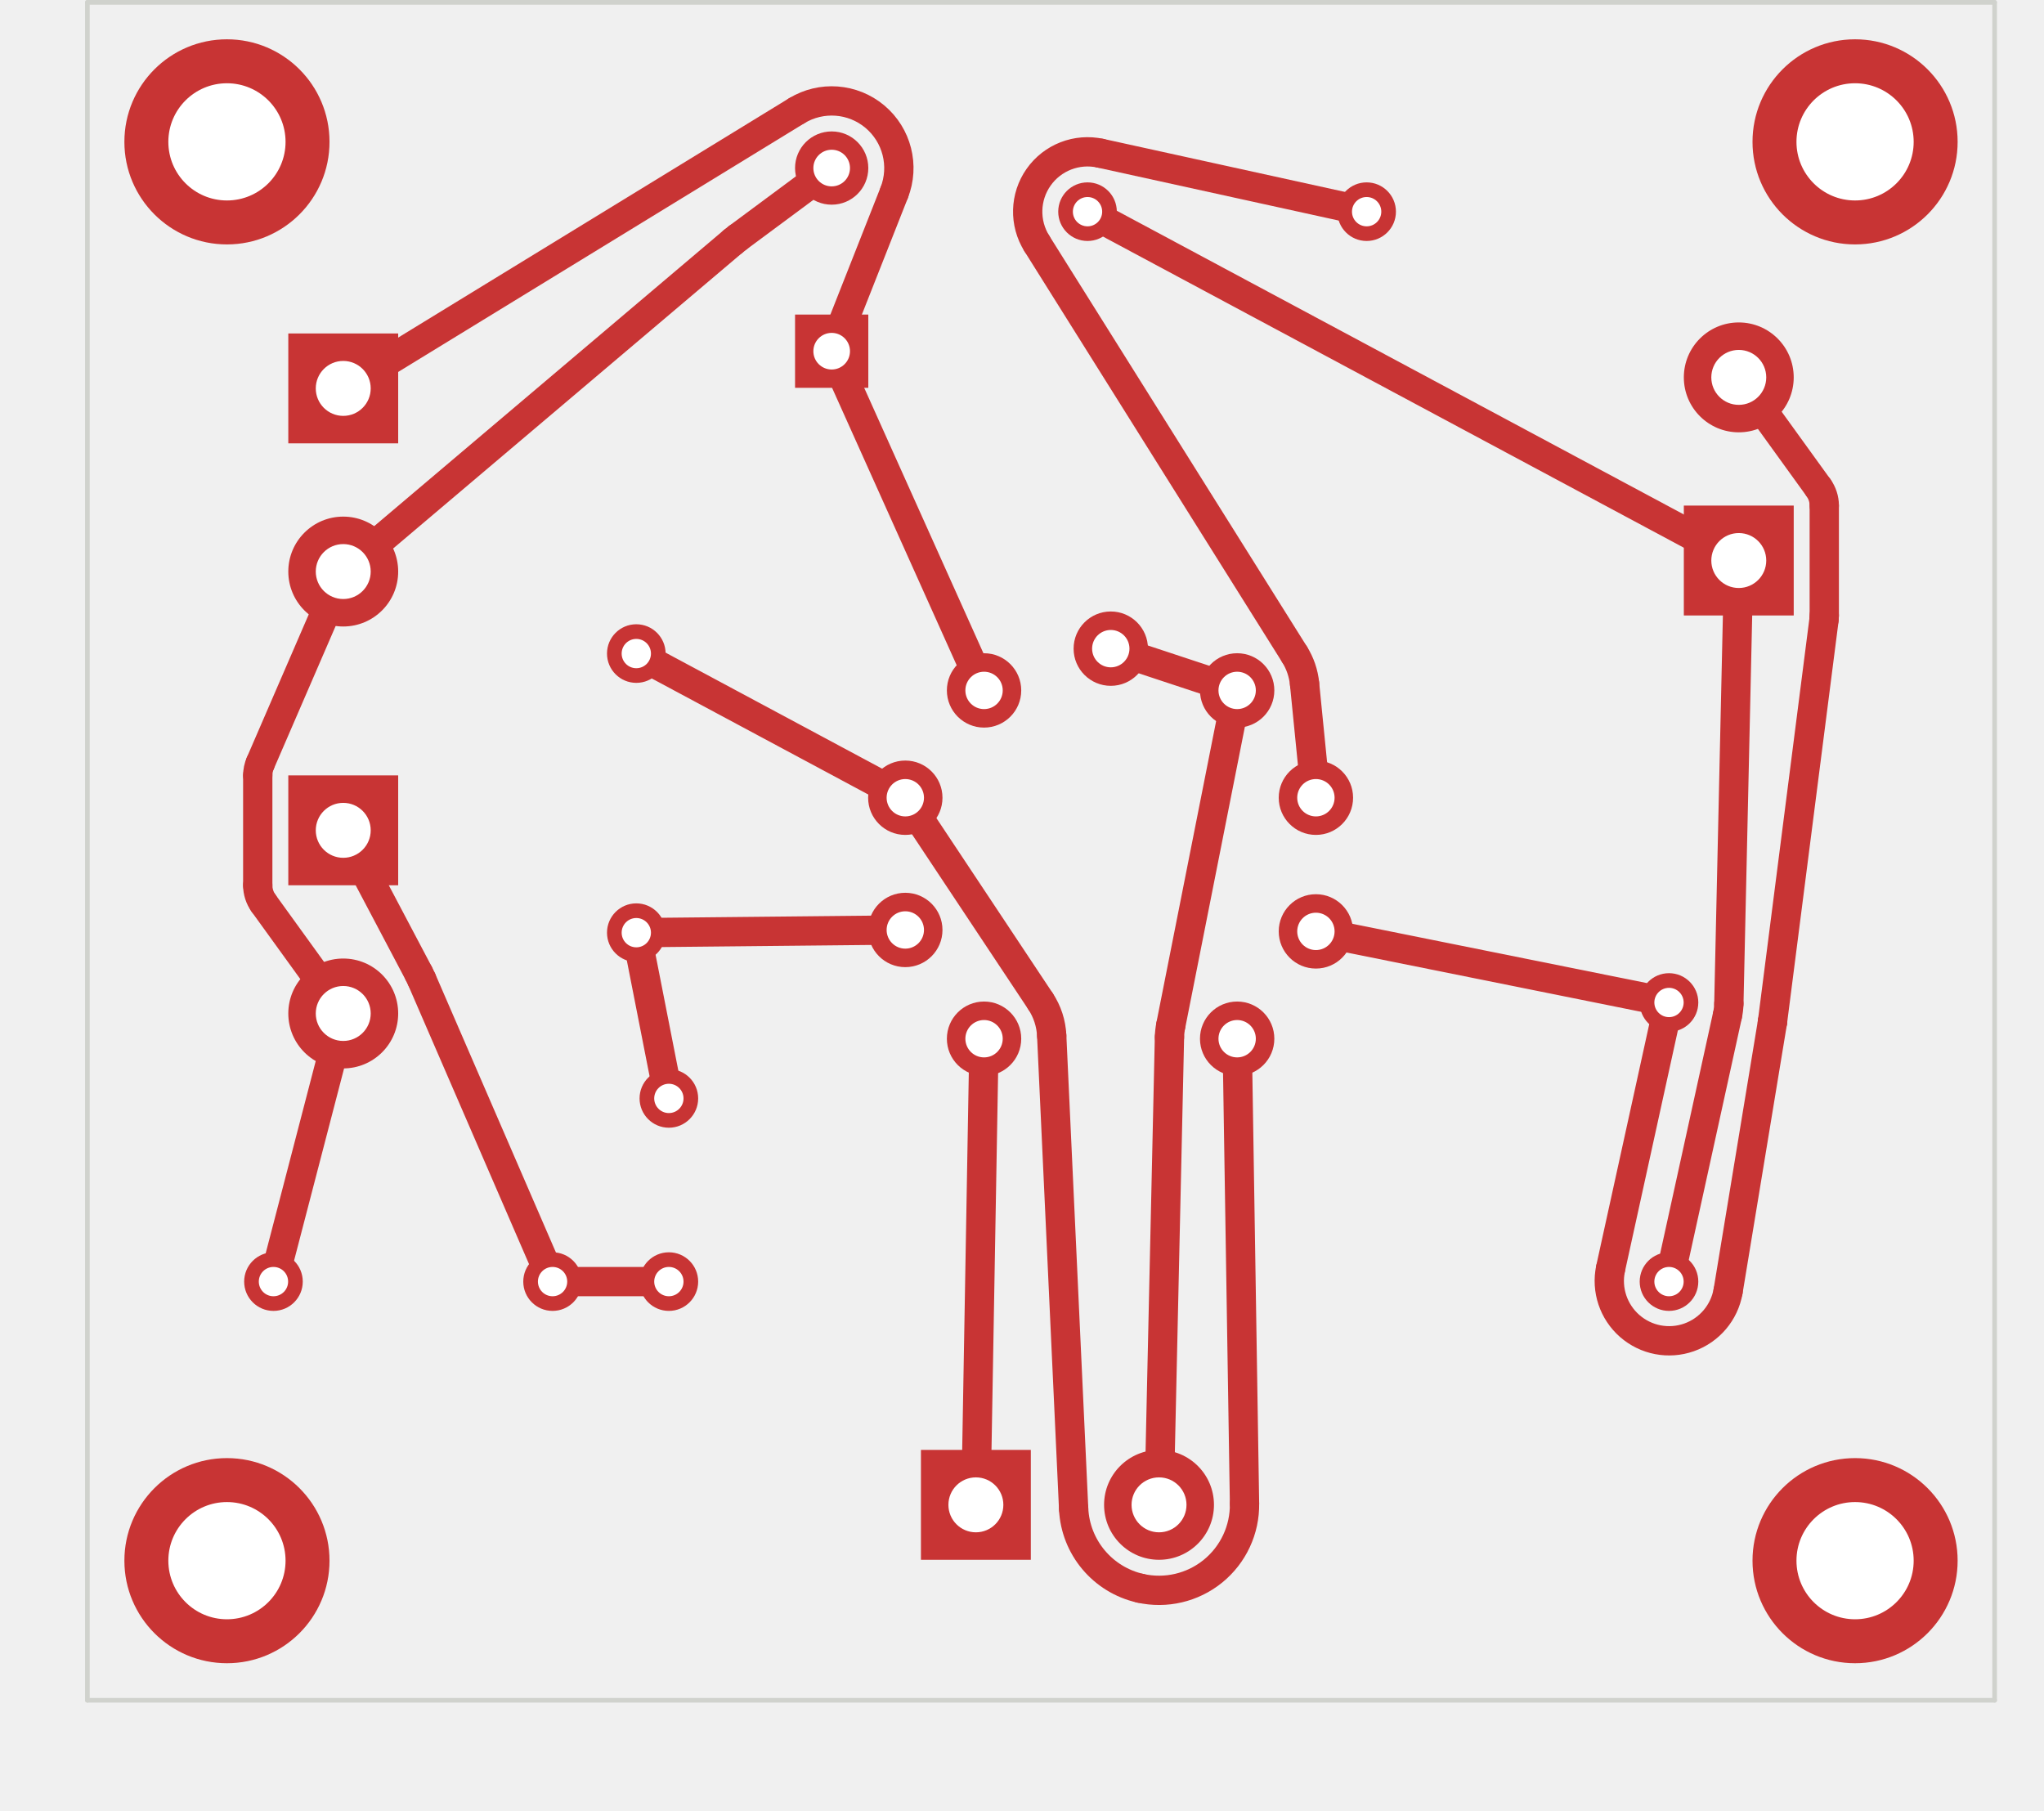
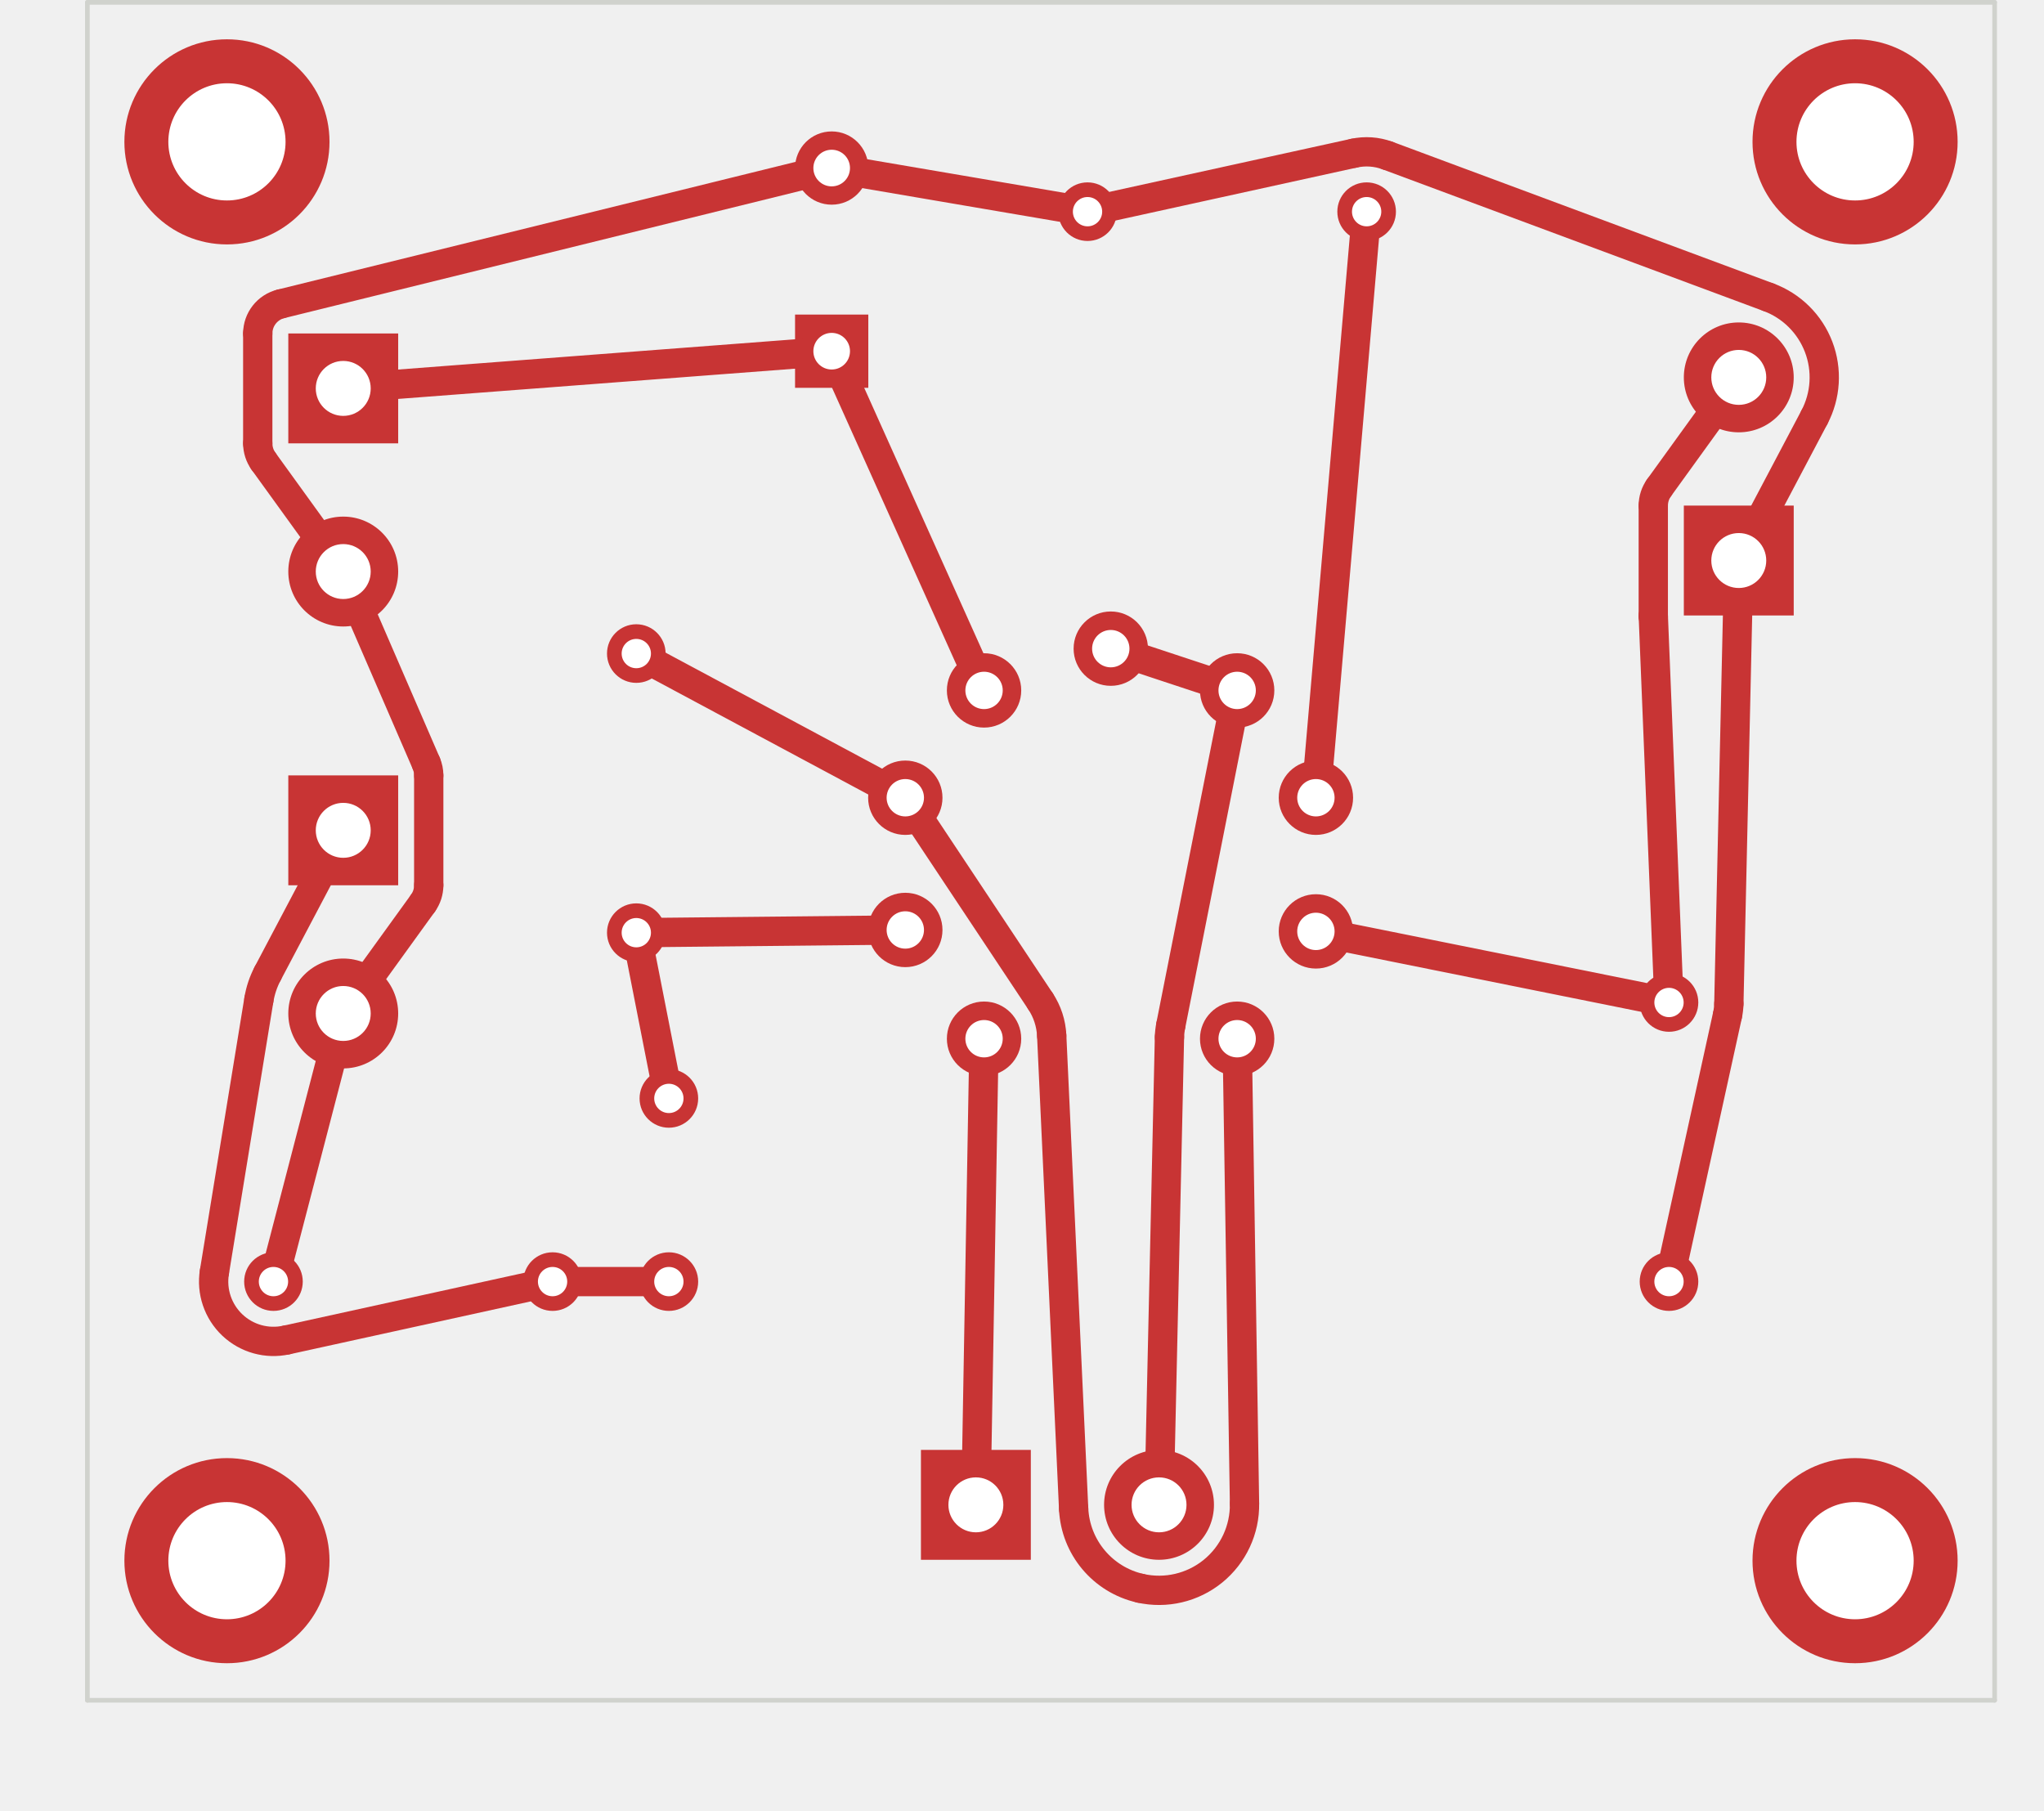
<svg xmlns="http://www.w3.org/2000/svg" version="1.1" width="55.804mm" height="49.428mm" viewBox="0 0 55.804 49.428">
  <g style="fill:#000000; fill-opacity:1;stroke:#000000; stroke-opacity:1; stroke-linecap:round; stroke-linejoin:round;" transform="translate(0 0) scale(1 1)">
    <path style="fill:#C83434; fill-opacity:1; stroke:none;fill-rule:evenodd;" d="M 23.706,10.588 21.706,10.588 21.706,8.588 23.706,8.588 Z" />
  </g>
  <g style="fill:#C83434; fill-opacity:1; stroke:none;">
    <circle cx="22.706" cy="4.588" r="1" />
  </g>
  <g style="fill:#C83434; fill-opacity:1; stroke:none;">
    <circle cx="18.261" cy="34.989" r="0.8" />
  </g>
  <g style="fill:#C83434; fill-opacity:1; stroke:none;">
    <circle cx="18.261" cy="29.988" r="0.8" />
  </g>
  <g style="fill:#C83434; fill-opacity:1; stroke:none;">
    <circle cx="6.196" cy="3.873" r="2.8" />
  </g>
  <g style="fill:#C83434; fill-opacity:1; stroke:none;">
    <circle cx="50.646" cy="3.873" r="2.8" />
  </g>
  <g style="fill:#C83434; fill-opacity:1; stroke:none;">
    <circle cx="50.646" cy="42.608" r="2.8" />
  </g>
  <g style="fill:#C83434; fill-opacity:1; stroke:none;">
    <circle cx="17.372" cy="17.843" r="0.8" />
  </g>
  <g style="fill:#C83434; fill-opacity:1; stroke:none;">
    <circle cx="17.372" cy="25.463" r="0.8" />
    <circle cx="37.311" cy="5.779" r="0.8" />
  </g>
  <g style="fill:#C83434; fill-opacity:1; stroke:none;">
    <circle cx="29.691" cy="5.779" r="0.8" />
    <circle cx="45.566" cy="27.369" r="0.8" />
  </g>
  <g style="fill:#C83434; fill-opacity:1; stroke:none;">
    <circle cx="45.566" cy="34.989" r="0.8" />
    <path style="fill:#C83434; fill-opacity:1; stroke:none;fill-rule:evenodd;" d="M 7.871,21.169 10.871,21.169 10.871,24.169 7.871,24.169 Z" />
    <circle cx="9.371" cy="27.669" r="1.5" />
    <path style="fill:#C83434; fill-opacity:1; stroke:none;fill-rule:evenodd;" d="M 7.871,9.104 10.871,9.104 10.871,12.104 7.871,12.104 Z" />
  </g>
  <g style="fill:#C83434; fill-opacity:1; stroke:none;">
    <circle cx="9.371" cy="15.604" r="1.5" />
    <path style="fill:#C83434; fill-opacity:1; stroke:none;fill-rule:evenodd;" d="M 25.143,42.584 25.143,39.584 28.143,39.584 28.143,42.584 Z" />
  </g>
  <g style="fill:#C83434; fill-opacity:1; stroke:none;">
    <circle cx="31.643" cy="41.084" r="1.5" />
  </g>
  <g style="fill:#C83434; fill-opacity:1; stroke:none;">
    <circle cx="15.086" cy="34.989" r="0.8" />
  </g>
  <g style="fill:#C83434; fill-opacity:1; stroke:none;">
    <circle cx="7.466" cy="34.989" r="0.8" />
    <circle cx="33.776" cy="28.358" r="1.015" />
  </g>
  <g style="fill:#C83434; fill-opacity:1; stroke:none;">
    <circle cx="35.926" cy="25.428" r="1.015" />
  </g>
  <g style="fill:#C83434; fill-opacity:1; stroke:none;">
    <circle cx="35.926" cy="21.779" r="1.015" />
  </g>
  <g style="fill:#C83434; fill-opacity:1; stroke:none;">
    <circle cx="33.776" cy="18.849" r="1.015" />
  </g>
  <g style="fill:#C83434; fill-opacity:1; stroke:none;">
    <circle cx="30.326" cy="17.709" r="1.015" />
  </g>
  <g style="fill:#C83434; fill-opacity:1; stroke:none;">
    <circle cx="26.866" cy="18.849" r="1.015" />
  </g>
  <g style="fill:#C83434; fill-opacity:1; stroke:none;">
    <circle cx="24.716" cy="21.779" r="1.015" />
  </g>
  <g style="fill:#C83434; fill-opacity:1; stroke:none;">
    <circle cx="24.716" cy="25.389" r="1.015" />
  </g>
  <g style="fill:#C83434; fill-opacity:1; stroke:none;">
    <circle cx="26.866" cy="28.358" r="1.015" />
    <path style="fill:#C83434; fill-opacity:1; stroke:none;fill-rule:evenodd;" d="M 48.971,16.803 45.971,16.803 45.971,13.803 48.971,13.803 Z" />
  </g>
  <g style="fill:#C83434; fill-opacity:1; stroke:none;">
    <circle cx="47.471" cy="10.303" r="1.5" />
  </g>
  <g style="fill:#C83434; fill-opacity:1; stroke:none;">
    <circle cx="6.196" cy="42.608" r="2.8" />
  </g>
  <g style="fill:none;  stroke:#C83434; stroke-width:0.8; stroke-opacity:1;  stroke-linecap:round; stroke-linejoin:round;">
    <path d="M31.643 41.084 L31.928 28.317 " />
    <path d="M31.963 27.999 A1.849 1.849 0.0 0 0 31.928 28.317" />
    <path d="M31.963 27.999 L33.776 18.849 " />
-     <path d="M29.691 5.779 L47.471 15.303 " />
+     <path d="M29.691 5.779 L36.961 4.183 " />
+     <path d="M37.881 4.247 A1.634 1.634 0.0 0 0 36.961 4.183" />
+     <path d="M37.881 4.247 L48.285 8.116 " />
+     <path d="M49.535 11.393 A2.334 2.334 0.0 0 0 48.285 8.116" />
+     <path d="M49.535 11.393 L47.471 15.303 " />
    <path d="M47.471 15.303 L47.2 27.405 " />
    <path d="M47.162 27.719 A1.634 1.634 0.0 0 0 47.2 27.405" />
    <path d="M47.162 27.719 L45.566 34.989 " />
-     <path d="M22.706 4.588 L20.148 6.485 " />
-     <path d="M20.148 6.485 L20.015 6.591 " />
-     <path d="M20.015 6.591 L9.371 15.604 " />
-     <path d="M45.566 27.369 L43.97 34.638 " />
-     <path d="M43.97 34.638 A1.634 1.634 0.0 1 0 47.179 35.254" />
-     <path d="M47.179 35.254 L48.388 27.921 " />
-     <path d="M48.388 27.921 L48.394 27.877 " />
-     <path d="M48.394 27.877 L49.799 16.91 " />
-     <path d="M49.799 16.91 L49.805 16.803 " />
-     <path d="M49.805 16.803 L49.805 13.803 " />
-     <path d="M49.805 13.803 A0.834 0.834 0.0 0 0 49.647 13.315" />
-     <path d="M49.647 13.315 L47.471 10.303 " />
-     <path d="M37.311 5.779 L30.042 4.183 " />
-     <path d="M30.042 4.183 A1.634 1.634 0.0 0 0 28.307 6.647" />
-     <path d="M28.307 6.647 L35.343 17.866 " />
-     <path d="M35.616 18.665 A1.849 1.849 0.0 0 0 35.343 17.866" />
-     <path d="M35.616 18.665 L35.926 21.779 " />
-     <path d="M15.086 34.989 L11.513 26.741 " />
-     <path d="M11.513 26.741 L11.435 26.58 " />
-     <path d="M11.435 26.58 L9.371 22.669 " />
-     <path d="M22.706 9.588 L24.413 5.261 " />
-     <path d="M24.413 5.261 A1.834 1.834 0.0 0 0 21.749 3.025" />
-     <path d="M21.749 3.025 L9.371 10.604 " />
+     <path d="M22.706 4.588 L7.672 8.295 " />
+     <path d="M7.672 8.295 A0.834 0.834 0.0 0 0 7.037 9.104" />
+     <path d="M7.037 9.104 L7.037 12.104 " />
+     <path d="M7.037 12.104 A0.834 0.834 0.0 0 0 7.195 12.593" />
+     <path d="M7.195 12.593 L9.371 15.604 " />
+     <path d="M45.566 27.369 L45.138 16.837 " />
+     <path d="M45.138 16.837 L45.137 16.803 " />
+     <path d="M45.137 16.803 L45.137 13.803 " />
+     <path d="M45.295 13.315 A0.834 0.834 0.0 0 0 45.137 13.803" />
+     <path d="M45.295 13.315 L47.471 10.303 " />
+     <path d="M37.311 5.779 L35.926 21.779 " />
+     <path d="M15.086 34.989 L7.817 36.584 " />
+     <path d="M5.854 34.725 A1.634 1.634 0.0 0 0 7.817 36.584" />
+     <path d="M5.854 34.725 L7.068 27.293 " />
+     <path d="M7.307 26.58 A2.334 2.334 0.0 0 0 7.068 27.293" />
+     <path d="M7.307 26.58 L9.371 22.669 " />
+     <path d="M22.706 9.588 L9.371 10.604 " />
    <path d="M26.643 41.084 L26.866 28.358 " />
-     <path d="M9.371 15.604 L7.106 20.838 " />
-     <path d="M7.106 20.838 A0.834 0.834 0.0 0 0 7.037 21.169" />
-     <path d="M7.037 21.169 L7.037 24.169 " />
-     <path d="M7.037 24.169 A0.834 0.834 0.0 0 0 7.195 24.658" />
-     <path d="M7.195 24.658 L9.371 27.669 " />
+     <path d="M9.371 15.604 L11.637 20.838 " />
+     <path d="M11.705 21.169 A0.834 0.834 0.0 0 0 11.637 20.838" />
+     <path d="M11.705 21.169 L11.705 24.169 " />
+     <path d="M11.547 24.658 A0.834 0.834 0.0 0 0 11.705 24.169" />
+     <path d="M11.547 24.658 L9.371 27.669 " />
    <path d="M24.716 21.779 L28.407 27.336 " />
    <path d="M28.713 28.273 A1.849 1.849 0.0 0 0 28.407 27.336" />
    <path d="M28.713 28.273 L29.312 41.193 " />
    <path d="M29.312 41.193 A2.334 2.334 0.0 0 0 31.13 43.361" />
    <path d="M31.13 43.361 A2.334 2.334 0.0 0 0 33.977 41.048" />
    <path d="M33.977 41.048 L33.776 28.358 " />
    <path d="M22.706 9.588 L26.866 18.849 " />
    <path d="M45.566 27.369 L35.926 25.428 " />
    <path d="M17.372 17.843 L24.716 21.779 " />
    <path d="M9.371 27.669 L7.466 34.989 " />
    <path d="M17.372 25.463 L24.716 25.389 " />
+     <path d="M22.706 4.588 L29.691 5.779 " />
    <path d="M18.261 29.988 L17.372 25.463 " />
    <path d="M33.776 18.849 L30.326 17.709 " />
    <path d="M18.261 34.989 L15.086 34.989 " />
  </g>
  <g style="fill:none;  stroke:#D0D2CD; stroke-width:0.127; stroke-opacity:1;  stroke-linecap:round; stroke-linejoin:round;">
    <path d="M54.456 0.064 L54.456 46.419 " />
    <path d="M2.386 0.064 L2.386 46.419 " />
    <path d="M54.456 0.064 L2.386 0.064 " />
    <path d="M2.386 46.419 L54.456 46.419 " />
  </g>
  <g style="fill:#FFFFFF; fill-opacity:1; stroke:none;">
    <circle cx="22.706" cy="9.588" r="0.5" />
  </g>
  <g style="fill:#FFFFFF; fill-opacity:1; stroke:none;">
    <circle cx="22.706" cy="4.588" r="0.5" />
  </g>
  <g style="fill:#FFFFFF; fill-opacity:1; stroke:none;">
    <circle cx="18.261" cy="34.989" r="0.4" />
  </g>
  <g style="fill:#FFFFFF; fill-opacity:1; stroke:none;">
    <circle cx="18.261" cy="29.988" r="0.4" />
  </g>
  <g style="fill:#FFFFFF; fill-opacity:1; stroke:none;">
    <circle cx="6.196" cy="3.873" r="1.6" />
  </g>
  <g style="fill:#FFFFFF; fill-opacity:1; stroke:none;">
    <circle cx="50.646" cy="3.873" r="1.6" />
  </g>
  <g style="fill:#FFFFFF; fill-opacity:1; stroke:none;">
    <circle cx="50.646" cy="42.608" r="1.6" />
  </g>
  <g style="fill:#FFFFFF; fill-opacity:1; stroke:none;">
    <circle cx="17.372" cy="17.843" r="0.4" />
  </g>
  <g style="fill:#FFFFFF; fill-opacity:1; stroke:none;">
    <circle cx="17.372" cy="25.463" r="0.4" />
  </g>
  <g style="fill:#FFFFFF; fill-opacity:1; stroke:none;">
    <circle cx="37.311" cy="5.779" r="0.4" />
  </g>
  <g style="fill:#FFFFFF; fill-opacity:1; stroke:none;">
    <circle cx="29.691" cy="5.779" r="0.4" />
  </g>
  <g style="fill:#FFFFFF; fill-opacity:1; stroke:none;">
    <circle cx="45.566" cy="27.369" r="0.4" />
  </g>
  <g style="fill:#FFFFFF; fill-opacity:1; stroke:none;">
    <circle cx="45.566" cy="34.989" r="0.4" />
  </g>
  <g style="fill:#FFFFFF; fill-opacity:1; stroke:none;">
    <circle cx="9.371" cy="22.669" r="0.75" />
  </g>
  <g style="fill:#FFFFFF; fill-opacity:1; stroke:none;">
    <circle cx="9.371" cy="27.669" r="0.75" />
  </g>
  <g style="fill:#FFFFFF; fill-opacity:1; stroke:none;">
    <circle cx="9.371" cy="10.604" r="0.75" />
  </g>
  <g style="fill:#FFFFFF; fill-opacity:1; stroke:none;">
    <circle cx="9.371" cy="15.604" r="0.75" />
  </g>
  <g style="fill:#FFFFFF; fill-opacity:1; stroke:none;">
    <circle cx="26.643" cy="41.084" r="0.75" />
  </g>
  <g style="fill:#FFFFFF; fill-opacity:1; stroke:none;">
    <circle cx="31.643" cy="41.084" r="0.75" />
  </g>
  <g style="fill:#FFFFFF; fill-opacity:1; stroke:none;">
    <circle cx="15.086" cy="34.989" r="0.4" />
  </g>
  <g style="fill:#FFFFFF; fill-opacity:1; stroke:none;">
    <circle cx="7.466" cy="34.989" r="0.4" />
  </g>
  <g style="fill:#FFFFFF; fill-opacity:1; stroke:none;">
    <circle cx="33.776" cy="28.358" r="0.51" />
  </g>
  <g style="fill:#FFFFFF; fill-opacity:1; stroke:none;">
    <circle cx="35.926" cy="25.428" r="0.51" />
  </g>
  <g style="fill:#FFFFFF; fill-opacity:1; stroke:none;">
    <circle cx="35.926" cy="21.779" r="0.51" />
  </g>
  <g style="fill:#FFFFFF; fill-opacity:1; stroke:none;">
    <circle cx="33.776" cy="18.849" r="0.51" />
  </g>
  <g style="fill:#FFFFFF; fill-opacity:1; stroke:none;">
    <circle cx="30.326" cy="17.709" r="0.51" />
  </g>
  <g style="fill:#FFFFFF; fill-opacity:1; stroke:none;">
    <circle cx="26.866" cy="18.849" r="0.51" />
  </g>
  <g style="fill:#FFFFFF; fill-opacity:1; stroke:none;">
    <circle cx="24.716" cy="21.779" r="0.51" />
  </g>
  <g style="fill:#FFFFFF; fill-opacity:1; stroke:none;">
    <circle cx="24.716" cy="25.389" r="0.51" />
  </g>
  <g style="fill:#FFFFFF; fill-opacity:1; stroke:none;">
    <circle cx="26.866" cy="28.358" r="0.51" />
  </g>
  <g style="fill:#FFFFFF; fill-opacity:1; stroke:none;">
    <circle cx="47.471" cy="15.303" r="0.75" />
  </g>
  <g style="fill:#FFFFFF; fill-opacity:1; stroke:none;">
    <circle cx="47.471" cy="10.303" r="0.75" />
  </g>
  <g style="fill:#FFFFFF; fill-opacity:1; stroke:none;">
    <circle cx="6.196" cy="42.608" r="1.6" />
  </g>
</svg>
